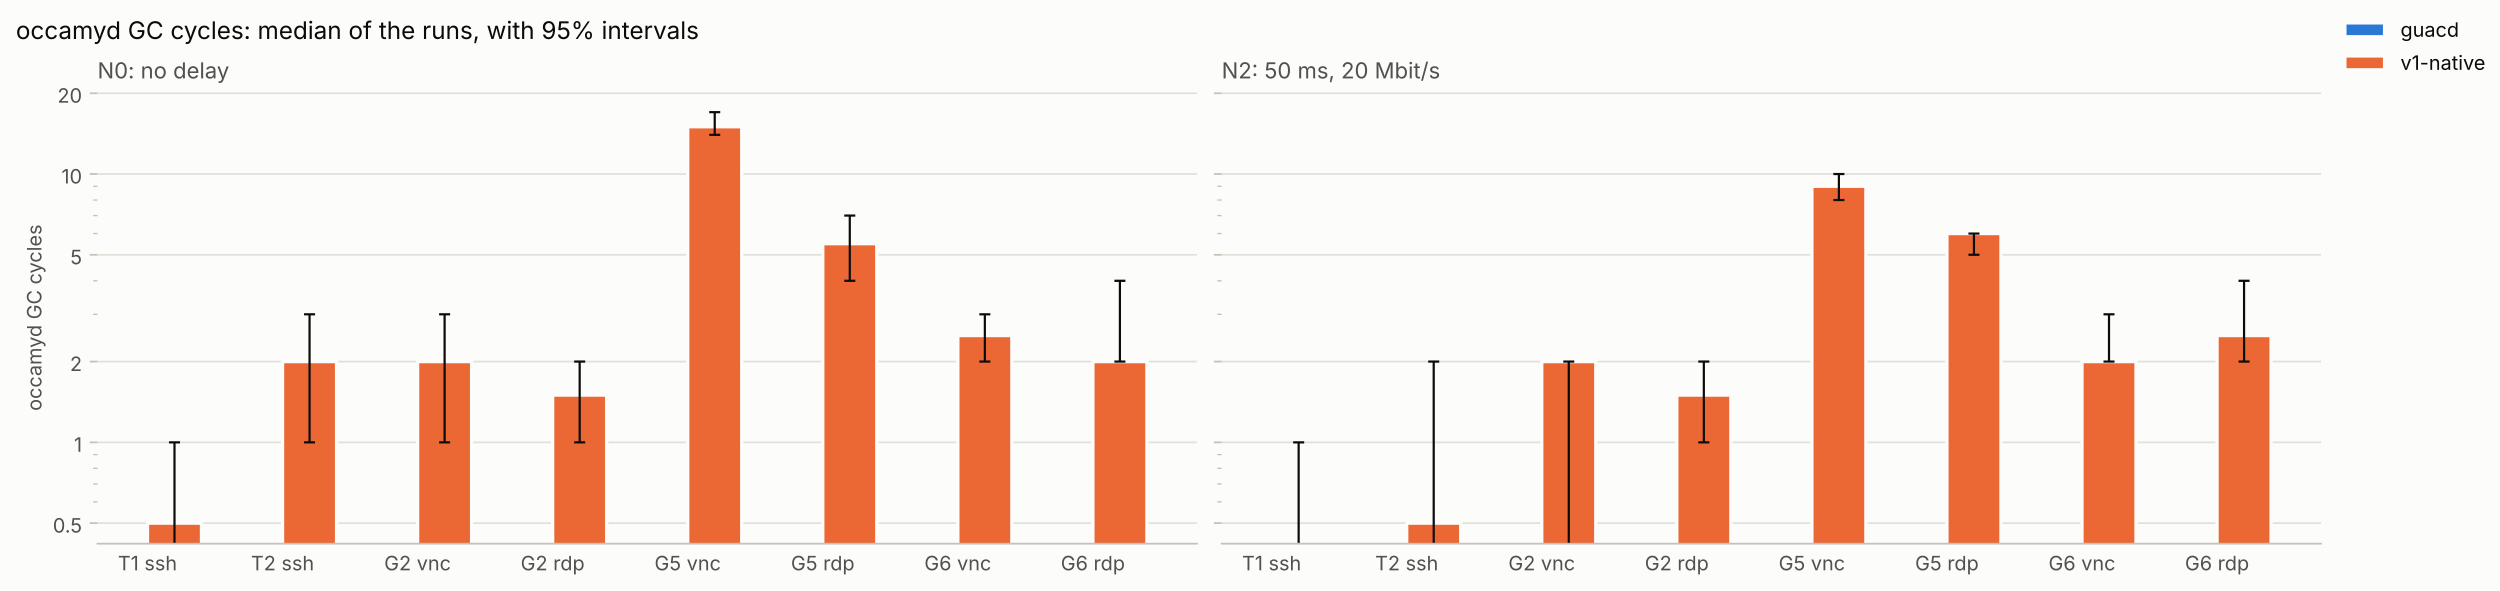
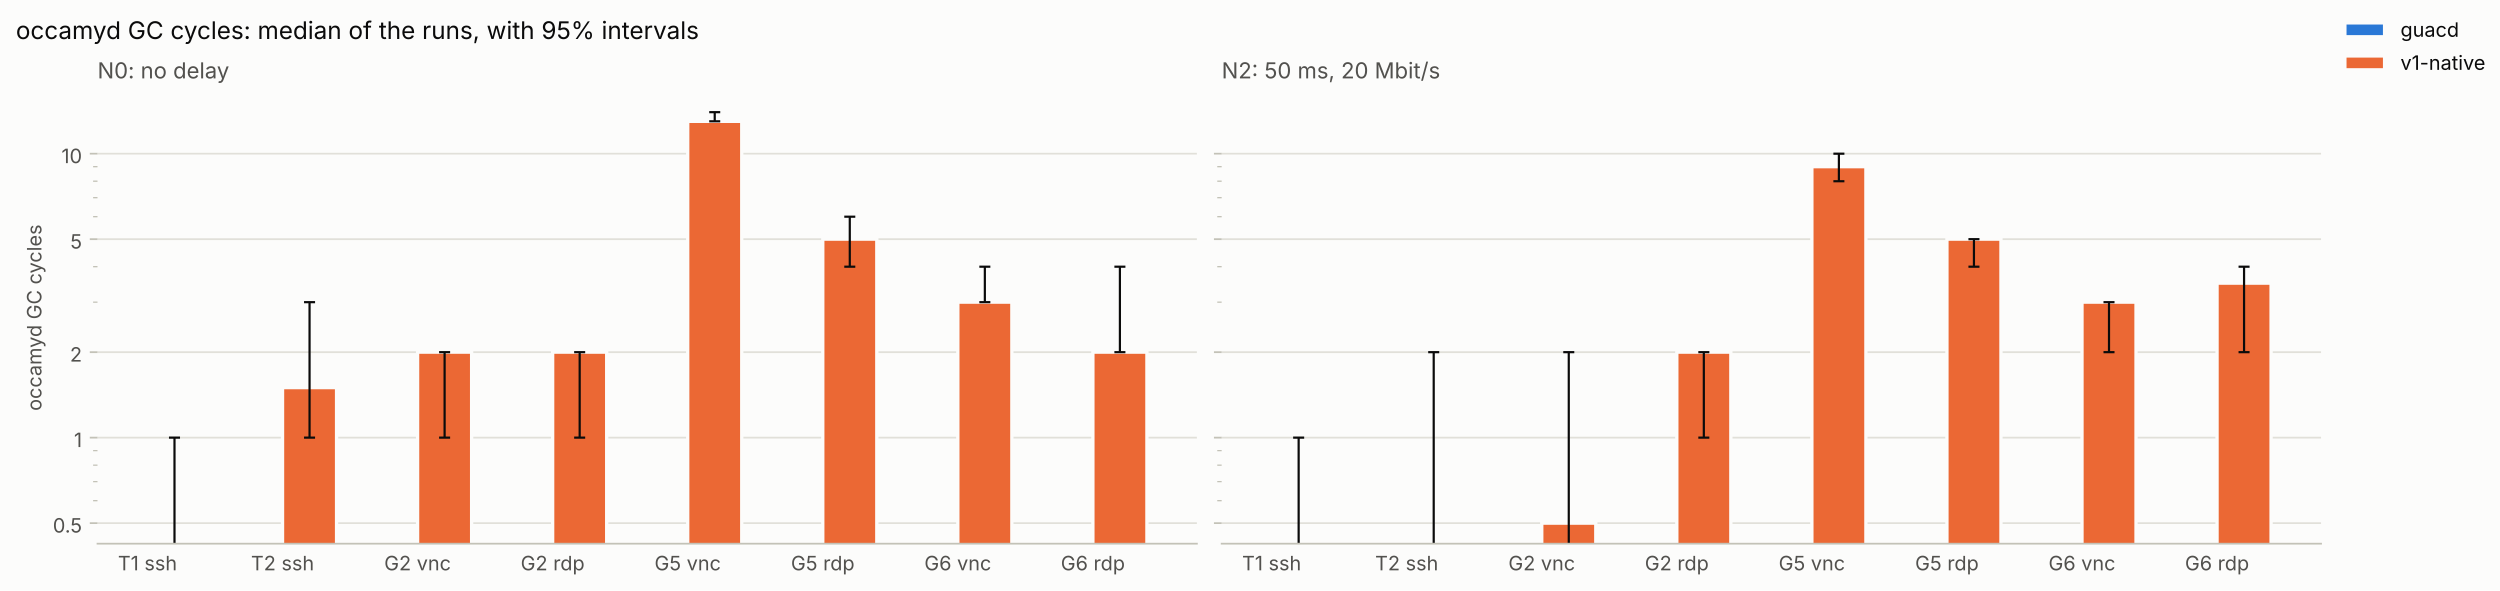
<svg xmlns="http://www.w3.org/2000/svg" xmlns:xlink="http://www.w3.org/1999/xlink" width="1133.1pt" height="267.6pt" viewBox="0 0 1133.1 267.6" version="1.1">
  <defs>
    <style type="text/css">*{stroke-linejoin: round; stroke-linecap: butt}</style>
  </defs>
  <g id="figure_1">
    <g id="patch_1">
      <path d="M 0 267.6  L 1133.1 267.6  L 1133.1 0  L 0 0  z " style="fill: #fcfcfb" />
    </g>
    <g id="axes_1">
      <g id="patch_2">
        <path d="M 44.194 246.415  L 542.476 246.415  L 542.476 41.535  L 44.194 41.535  z " style="fill: #fcfcfb" />
      </g>
      <g id="matplotlib.axis_1">
        <g id="xtick_1">
          <g id="line2d_1" />
          <g id="text_1">
            <text style="font-size: 9px; font-family: 'Inter', 'Helvetica Neue', 'Arial', 'DejaVu Sans', sans-serif; text-anchor: middle; fill: #52514e" x="66.843" y="258.483" transform="rotate(-0 66.84304 258.4825)">T1 ssh</text>
          </g>
        </g>
        <g id="xtick_2">
          <g id="line2d_2" />
          <g id="text_2">
            <text style="font-size: 9px; font-family: 'Inter', 'Helvetica Neue', 'Arial', 'DejaVu Sans', sans-serif; text-anchor: middle; fill: #52514e" x="128.057" y="258.483" transform="rotate(-0 128.0571 258.4825)">T2 ssh</text>
          </g>
        </g>
        <g id="xtick_3">
          <g id="line2d_3" />
          <g id="text_3">
            <text style="font-size: 9px; font-family: 'Inter', 'Helvetica Neue', 'Arial', 'DejaVu Sans', sans-serif; text-anchor: middle; fill: #52514e" x="189.271" y="258.483" transform="rotate(-0 189.2712 258.4825)">G2 vnc</text>
          </g>
        </g>
        <g id="xtick_4">
          <g id="line2d_4" />
          <g id="text_4">
            <text style="font-size: 9px; font-family: 'Inter', 'Helvetica Neue', 'Arial', 'DejaVu Sans', sans-serif; text-anchor: middle; fill: #52514e" x="250.485" y="258.483" transform="rotate(-0 250.4853 258.4825)">G2 rdp</text>
          </g>
        </g>
        <g id="xtick_5">
          <g id="line2d_5" />
          <g id="text_5">
            <text style="font-size: 9px; font-family: 'Inter', 'Helvetica Neue', 'Arial', 'DejaVu Sans', sans-serif; text-anchor: middle; fill: #52514e" x="311.699" y="258.483" transform="rotate(-0 311.6993 258.4825)">G5 vnc</text>
          </g>
        </g>
        <g id="xtick_6">
          <g id="line2d_6" />
          <g id="text_6">
            <text style="font-size: 9px; font-family: 'Inter', 'Helvetica Neue', 'Arial', 'DejaVu Sans', sans-serif; text-anchor: middle; fill: #52514e" x="372.913" y="258.483" transform="rotate(-0 372.9134 258.4825)">G5 rdp</text>
          </g>
        </g>
        <g id="xtick_7">
          <g id="line2d_7" />
          <g id="text_7">
            <text style="font-size: 9px; font-family: 'Inter', 'Helvetica Neue', 'Arial', 'DejaVu Sans', sans-serif; text-anchor: middle; fill: #52514e" x="434.128" y="258.483" transform="rotate(-0 434.1275 258.4825)">G6 vnc</text>
          </g>
        </g>
        <g id="xtick_8">
          <g id="line2d_8" />
          <g id="text_8">
            <text style="font-size: 9px; font-family: 'Inter', 'Helvetica Neue', 'Arial', 'DejaVu Sans', sans-serif; text-anchor: middle; fill: #52514e" x="495.342" y="258.483" transform="rotate(-0 495.3416 258.4825)">G6 rdp</text>
          </g>
        </g>
      </g>
      <g id="matplotlib.axis_2">
        <g id="ytick_1">
          <g id="line2d_9">
            <path d="M 44.194 237.102  L 542.476 237.102  " clip-path="url(#pd9a6758731)" style="fill: none; stroke: #e1e0d9; stroke-width: 0.8; stroke-linecap: square" />
          </g>
          <g id="line2d_10">
            <defs>
              <path id="m2011673c38" d="M 0 0  L -3.5 0  " style="stroke: #c3c2b7; stroke-width: 0.8" />
            </defs>
            <g>
              <use xlink:href="#m2011673c38" x="44.194" y="237.102" style="fill: #c3c2b7; stroke: #c3c2b7; stroke-width: 0.8" />
            </g>
          </g>
          <g id="text_9">
            <text style="font-size: 9px; font-family: 'Inter', 'Helvetica Neue', 'Arial', 'DejaVu Sans', sans-serif; text-anchor: end; fill: #52514e" x="37.194" y="241.386" transform="rotate(-0 37.19383 241.3858)">0.5</text>
          </g>
        </g>
        <g id="ytick_2">
          <g id="line2d_11">
-             <path d="M 44.194 200.492  L 542.476 200.492  " clip-path="url(#pd9a6758731)" style="fill: none; stroke: #e1e0d9; stroke-width: 0.8; stroke-linecap: square" />
+             <path d="M 44.194 198.358  L 542.476 198.358  " clip-path="url(#pd9a6758731)" style="fill: none; stroke: #e1e0d9; stroke-width: 0.8; stroke-linecap: square" />
          </g>
          <g id="line2d_12">
            <g>
-               <use xlink:href="#m2011673c38" x="44.194" y="200.492" style="fill: #c3c2b7; stroke: #c3c2b7; stroke-width: 0.8" />
+               <use xlink:href="#m2011673c38" x="44.194" y="198.358" style="fill: #c3c2b7; stroke: #c3c2b7; stroke-width: 0.8" />
            </g>
          </g>
          <g id="text_10">
-             <text style="font-size: 9px; font-family: 'Inter', 'Helvetica Neue', 'Arial', 'DejaVu Sans', sans-serif; text-anchor: end; fill: #52514e" x="37.194" y="204.776" transform="rotate(-0 37.19383 204.7755)">1</text>
+             <text style="font-size: 9px; font-family: 'Inter', 'Helvetica Neue', 'Arial', 'DejaVu Sans', sans-serif; text-anchor: end; fill: #52514e" x="37.194" y="202.642" transform="rotate(-0 37.19383 202.6424)">1</text>
          </g>
        </g>
        <g id="ytick_3">
          <g id="line2d_13">
-             <path d="M 44.194 163.881  L 542.476 163.881  " clip-path="url(#pd9a6758731)" style="fill: none; stroke: #e1e0d9; stroke-width: 0.8; stroke-linecap: square" />
+             <path d="M 44.194 159.615  L 542.476 159.615  " clip-path="url(#pd9a6758731)" style="fill: none; stroke: #e1e0d9; stroke-width: 0.8; stroke-linecap: square" />
          </g>
          <g id="line2d_14">
            <g>
-               <use xlink:href="#m2011673c38" x="44.194" y="163.881" style="fill: #c3c2b7; stroke: #c3c2b7; stroke-width: 0.8" />
+               <use xlink:href="#m2011673c38" x="44.194" y="159.615" style="fill: #c3c2b7; stroke: #c3c2b7; stroke-width: 0.8" />
            </g>
          </g>
          <g id="text_11">
-             <text style="font-size: 9px; font-family: 'Inter', 'Helvetica Neue', 'Arial', 'DejaVu Sans', sans-serif; text-anchor: end; fill: #52514e" x="37.194" y="168.165" transform="rotate(-0 37.19383 168.1652)">2</text>
+             <text style="font-size: 9px; font-family: 'Inter', 'Helvetica Neue', 'Arial', 'DejaVu Sans', sans-serif; text-anchor: end; fill: #52514e" x="37.194" y="163.899" transform="rotate(-0 37.19383 163.8989)">2</text>
          </g>
        </g>
        <g id="ytick_4">
          <g id="line2d_15">
-             <path d="M 44.194 115.485  L 542.476 115.485  " clip-path="url(#pd9a6758731)" style="fill: none; stroke: #e1e0d9; stroke-width: 0.8; stroke-linecap: square" />
+             <path d="M 44.194 108.399  L 542.476 108.399  " clip-path="url(#pd9a6758731)" style="fill: none; stroke: #e1e0d9; stroke-width: 0.8; stroke-linecap: square" />
          </g>
          <g id="line2d_16">
            <g>
-               <use xlink:href="#m2011673c38" x="44.194" y="115.485" style="fill: #c3c2b7; stroke: #c3c2b7; stroke-width: 0.8" />
+               <use xlink:href="#m2011673c38" x="44.194" y="108.399" style="fill: #c3c2b7; stroke: #c3c2b7; stroke-width: 0.8" />
            </g>
          </g>
          <g id="text_12">
-             <text style="font-size: 9px; font-family: 'Inter', 'Helvetica Neue', 'Arial', 'DejaVu Sans', sans-serif; text-anchor: end; fill: #52514e" x="37.194" y="119.769" transform="rotate(-0 37.19383 119.769)">5</text>
+             <text style="font-size: 9px; font-family: 'Inter', 'Helvetica Neue', 'Arial', 'DejaVu Sans', sans-serif; text-anchor: end; fill: #52514e" x="37.194" y="112.683" transform="rotate(-0 37.19383 112.6828)">5</text>
          </g>
        </g>
        <g id="ytick_5">
          <g id="line2d_17">
-             <path d="M 44.194 78.875  L 542.476 78.875  " clip-path="url(#pd9a6758731)" style="fill: none; stroke: #e1e0d9; stroke-width: 0.8; stroke-linecap: square" />
+             <path d="M 44.194 69.655  L 542.476 69.655  " clip-path="url(#pd9a6758731)" style="fill: none; stroke: #e1e0d9; stroke-width: 0.8; stroke-linecap: square" />
          </g>
          <g id="line2d_18">
            <g>
-               <use xlink:href="#m2011673c38" x="44.194" y="78.875" style="fill: #c3c2b7; stroke: #c3c2b7; stroke-width: 0.8" />
+               <use xlink:href="#m2011673c38" x="44.194" y="69.655" style="fill: #c3c2b7; stroke: #c3c2b7; stroke-width: 0.8" />
            </g>
          </g>
          <g id="text_13">
-             <text style="font-size: 9px; font-family: 'Inter', 'Helvetica Neue', 'Arial', 'DejaVu Sans', sans-serif; text-anchor: end; fill: #52514e" x="37.194" y="83.159" transform="rotate(-0 37.19383 83.15864)">10</text>
+             <text style="font-size: 9px; font-family: 'Inter', 'Helvetica Neue', 'Arial', 'DejaVu Sans', sans-serif; text-anchor: end; fill: #52514e" x="37.194" y="73.939" transform="rotate(-0 37.19383 73.93929)">10</text>
          </g>
        </g>
        <g id="ytick_6">
          <g id="line2d_19">
-             <path d="M 44.194 42.264  L 542.476 42.264  " clip-path="url(#pd9a6758731)" style="fill: none; stroke: #e1e0d9; stroke-width: 0.8; stroke-linecap: square" />
-           </g>
-           <g id="line2d_20">
-             <g>
-               <use xlink:href="#m2011673c38" x="44.194" y="42.264" style="fill: #c3c2b7; stroke: #c3c2b7; stroke-width: 0.8" />
-             </g>
-           </g>
-           <g id="text_14">
-             <text style="font-size: 9px; font-family: 'Inter', 'Helvetica Neue', 'Arial', 'DejaVu Sans', sans-serif; text-anchor: end; fill: #52514e" x="37.194" y="46.548" transform="rotate(-0 37.19383 46.54831)">20</text>
-           </g>
-         </g>
-         <g id="ytick_7">
-           <g id="line2d_21">
            <defs>
              <path id="m60758c2156" d="M 0 0  L -2 0  " style="stroke: #c3c2b7; stroke-width: 0.6" />
            </defs>
            <g>
-               <use xlink:href="#m60758c2156" x="44.194" y="227.472" style="fill: #c3c2b7; stroke: #c3c2b7; stroke-width: 0.6" />
+               <use xlink:href="#m60758c2156" x="44.194" y="226.911" style="fill: #c3c2b7; stroke: #c3c2b7; stroke-width: 0.6" />
+             </g>
+           </g>
+         </g>
+         <g id="ytick_7">
+           <g id="line2d_20">
+             <g>
+               <use xlink:href="#m60758c2156" x="44.194" y="218.295" style="fill: #c3c2b7; stroke: #c3c2b7; stroke-width: 0.6" />
            </g>
          </g>
        </g>
        <g id="ytick_8">
+           <g id="line2d_21">
+             <g>
+               <use xlink:href="#m60758c2156" x="44.194" y="210.831" style="fill: #c3c2b7; stroke: #c3c2b7; stroke-width: 0.6" />
+             </g>
+           </g>
+         </g>
+         <g id="ytick_9">
          <g id="line2d_22">
            <g>
-               <use xlink:href="#m60758c2156" x="44.194" y="219.33" style="fill: #c3c2b7; stroke: #c3c2b7; stroke-width: 0.6" />
-             </g>
-           </g>
-         </g>
-         <g id="ytick_9">
+               <use xlink:href="#m60758c2156" x="44.194" y="204.247" style="fill: #c3c2b7; stroke: #c3c2b7; stroke-width: 0.6" />
+             </g>
+           </g>
+         </g>
+         <g id="ytick_10">
          <g id="line2d_23">
            <g>
-               <use xlink:href="#m60758c2156" x="44.194" y="212.277" style="fill: #c3c2b7; stroke: #c3c2b7; stroke-width: 0.6" />
-             </g>
-           </g>
-         </g>
-         <g id="ytick_10">
+               <use xlink:href="#m60758c2156" x="44.194" y="136.951" style="fill: #c3c2b7; stroke: #c3c2b7; stroke-width: 0.6" />
+             </g>
+           </g>
+         </g>
+         <g id="ytick_11">
          <g id="line2d_24">
            <g>
-               <use xlink:href="#m60758c2156" x="44.194" y="206.056" style="fill: #c3c2b7; stroke: #c3c2b7; stroke-width: 0.6" />
-             </g>
-           </g>
-         </g>
-         <g id="ytick_11">
+               <use xlink:href="#m60758c2156" x="44.194" y="120.871" style="fill: #c3c2b7; stroke: #c3c2b7; stroke-width: 0.6" />
+             </g>
+           </g>
+         </g>
+         <g id="ytick_12">
          <g id="line2d_25">
            <g>
-               <use xlink:href="#m60758c2156" x="44.194" y="142.466" style="fill: #c3c2b7; stroke: #c3c2b7; stroke-width: 0.6" />
-             </g>
-           </g>
-         </g>
-         <g id="ytick_12">
+               <use xlink:href="#m60758c2156" x="44.194" y="98.208" style="fill: #c3c2b7; stroke: #c3c2b7; stroke-width: 0.6" />
+             </g>
+           </g>
+         </g>
+         <g id="ytick_13">
          <g id="line2d_26">
            <g>
-               <use xlink:href="#m60758c2156" x="44.194" y="127.271" style="fill: #c3c2b7; stroke: #c3c2b7; stroke-width: 0.6" />
-             </g>
-           </g>
-         </g>
-         <g id="ytick_13">
+               <use xlink:href="#m60758c2156" x="44.194" y="89.592" style="fill: #c3c2b7; stroke: #c3c2b7; stroke-width: 0.6" />
+             </g>
+           </g>
+         </g>
+         <g id="ytick_14">
          <g id="line2d_27">
            <g>
-               <use xlink:href="#m60758c2156" x="44.194" y="105.855" style="fill: #c3c2b7; stroke: #c3c2b7; stroke-width: 0.6" />
-             </g>
-           </g>
-         </g>
-         <g id="ytick_14">
+               <use xlink:href="#m60758c2156" x="44.194" y="82.128" style="fill: #c3c2b7; stroke: #c3c2b7; stroke-width: 0.6" />
+             </g>
+           </g>
+         </g>
+         <g id="ytick_15">
          <g id="line2d_28">
            <g>
-               <use xlink:href="#m60758c2156" x="44.194" y="97.713" style="fill: #c3c2b7; stroke: #c3c2b7; stroke-width: 0.6" />
-             </g>
-           </g>
-         </g>
-         <g id="ytick_15">
-           <g id="line2d_29">
-             <g>
-               <use xlink:href="#m60758c2156" x="44.194" y="90.661" style="fill: #c3c2b7; stroke: #c3c2b7; stroke-width: 0.6" />
-             </g>
-           </g>
-         </g>
-         <g id="ytick_16">
-           <g id="line2d_30">
-             <g>
-               <use xlink:href="#m60758c2156" x="44.194" y="84.44" style="fill: #c3c2b7; stroke: #c3c2b7; stroke-width: 0.6" />
-             </g>
-           </g>
-         </g>
-         <g id="text_15">
+               <use xlink:href="#m60758c2156" x="44.194" y="75.544" style="fill: #c3c2b7; stroke: #c3c2b7; stroke-width: 0.6" />
+             </g>
+           </g>
+         </g>
+         <g id="text_14">
          <text style="font-size: 9px; font-family: 'Inter', 'Helvetica Neue', 'Arial', 'DejaVu Sans', sans-serif; text-anchor: middle; fill: #52514e" x="18.768" y="143.975" transform="rotate(-90 18.76824 143.975)">occamyd GC cycles</text>
        </g>
      </g>
      <g id="patch_3">
        <path clip-path="url(#pd9a6758731)" style="fill: #2a78d6; stroke: #fcfcfb; stroke-width: 1.5; stroke-linejoin: miter" />
      </g>
      <g id="patch_4">
        <path clip-path="url(#pd9a6758731)" style="fill: #2a78d6; stroke: #fcfcfb; stroke-width: 1.5; stroke-linejoin: miter" />
      </g>
      <g id="patch_5">
        <path clip-path="url(#pd9a6758731)" style="fill: #2a78d6; stroke: #fcfcfb; stroke-width: 1.5; stroke-linejoin: miter" />
      </g>
      <g id="patch_6">
        <path clip-path="url(#pd9a6758731)" style="fill: #2a78d6; stroke: #fcfcfb; stroke-width: 1.5; stroke-linejoin: miter" />
      </g>
      <g id="patch_7">
        <path clip-path="url(#pd9a6758731)" style="fill: #2a78d6; stroke: #fcfcfb; stroke-width: 1.5; stroke-linejoin: miter" />
      </g>
      <g id="patch_8">
        <path clip-path="url(#pd9a6758731)" style="fill: #2a78d6; stroke: #fcfcfb; stroke-width: 1.5; stroke-linejoin: miter" />
      </g>
      <g id="patch_9">
        <path clip-path="url(#pd9a6758731)" style="fill: #2a78d6; stroke: #fcfcfb; stroke-width: 1.5; stroke-linejoin: miter" />
      </g>
      <g id="patch_10">
        <path clip-path="url(#pd9a6758731)" style="fill: #2a78d6; stroke: #fcfcfb; stroke-width: 1.5; stroke-linejoin: miter" />
      </g>
      <g id="patch_11">
-         <path d="M 66.843 121817.362  L 91.329 121817.362  L 91.329 237.102  L 66.843 237.102  z " clip-path="url(#pd9a6758731)" style="fill: #eb6834; stroke: #fcfcfb; stroke-width: 1.5; stroke-linejoin: miter" />
+         <path d="M 66.843 128901.422  L 91.329 128901.422  L 91.329 128901.422  L 66.843 128901.422  z " clip-path="url(#pd9a6758731)" style="fill: #eb6834; stroke: #fcfcfb; stroke-width: 1.5; stroke-linejoin: miter" />
      </g>
      <g id="patch_12">
-         <path d="M 128.057 121817.362  L 152.543 121817.362  L 152.543 163.881  L 128.057 163.881  z " clip-path="url(#pd9a6758731)" style="fill: #eb6834; stroke: #fcfcfb; stroke-width: 1.5; stroke-linejoin: miter" />
+         <path d="M 128.057 128901.422  L 152.543 128901.422  L 152.543 175.695  L 128.057 175.695  z " clip-path="url(#pd9a6758731)" style="fill: #eb6834; stroke: #fcfcfb; stroke-width: 1.5; stroke-linejoin: miter" />
      </g>
      <g id="patch_13">
-         <path d="M 189.271 121817.362  L 213.757 121817.362  L 213.757 163.881  L 189.271 163.881  z " clip-path="url(#pd9a6758731)" style="fill: #eb6834; stroke: #fcfcfb; stroke-width: 1.5; stroke-linejoin: miter" />
+         <path d="M 189.271 128901.422  L 213.757 128901.422  L 213.757 159.615  L 189.271 159.615  z " clip-path="url(#pd9a6758731)" style="fill: #eb6834; stroke: #fcfcfb; stroke-width: 1.5; stroke-linejoin: miter" />
      </g>
      <g id="patch_14">
-         <path d="M 250.485 121817.362  L 274.971 121817.362  L 274.971 179.076  L 250.485 179.076  z " clip-path="url(#pd9a6758731)" style="fill: #eb6834; stroke: #fcfcfb; stroke-width: 1.5; stroke-linejoin: miter" />
+         <path d="M 250.485 128901.422  L 274.971 128901.422  L 274.971 159.615  L 250.485 159.615  z " clip-path="url(#pd9a6758731)" style="fill: #eb6834; stroke: #fcfcfb; stroke-width: 1.5; stroke-linejoin: miter" />
      </g>
      <g id="patch_15">
-         <path d="M 311.699 121817.362  L 336.185 121817.362  L 336.185 57.459  L 311.699 57.459  z " clip-path="url(#pd9a6758731)" style="fill: #eb6834; stroke: #fcfcfb; stroke-width: 1.5; stroke-linejoin: miter" />
+         <path d="M 311.699 128901.422  L 336.185 128901.422  L 336.185 54.99  L 311.699 54.99  z " clip-path="url(#pd9a6758731)" style="fill: #eb6834; stroke: #fcfcfb; stroke-width: 1.5; stroke-linejoin: miter" />
      </g>
      <g id="patch_16">
-         <path d="M 372.913 121817.362  L 397.399 121817.362  L 397.399 110.451  L 372.913 110.451  z " clip-path="url(#pd9a6758731)" style="fill: #eb6834; stroke: #fcfcfb; stroke-width: 1.5; stroke-linejoin: miter" />
+         <path d="M 372.913 128901.422  L 397.399 128901.422  L 397.399 108.399  L 372.913 108.399  z " clip-path="url(#pd9a6758731)" style="fill: #eb6834; stroke: #fcfcfb; stroke-width: 1.5; stroke-linejoin: miter" />
      </g>
      <g id="patch_17">
-         <path d="M 434.128 121817.362  L 458.613 121817.362  L 458.613 152.095  L 434.128 152.095  z " clip-path="url(#pd9a6758731)" style="fill: #eb6834; stroke: #fcfcfb; stroke-width: 1.5; stroke-linejoin: miter" />
+         <path d="M 434.128 128901.422  L 458.613 128901.422  L 458.613 136.951  L 434.128 136.951  z " clip-path="url(#pd9a6758731)" style="fill: #eb6834; stroke: #fcfcfb; stroke-width: 1.5; stroke-linejoin: miter" />
      </g>
      <g id="patch_18">
-         <path d="M 495.342 121817.362  L 519.827 121817.362  L 519.827 163.881  L 495.342 163.881  z " clip-path="url(#pd9a6758731)" style="fill: #eb6834; stroke: #fcfcfb; stroke-width: 1.5; stroke-linejoin: miter" />
+         <path d="M 495.342 128901.422  L 519.827 128901.422  L 519.827 159.615  L 495.342 159.615  z " clip-path="url(#pd9a6758731)" style="fill: #eb6834; stroke: #fcfcfb; stroke-width: 1.5; stroke-linejoin: miter" />
      </g>
      <g id="LineCollection_1" />
      <g id="LineCollection_2">
-         <path d="M 79.086 268.6  L 79.086 200.492  " clip-path="url(#pd9a6758731)" style="fill: none; stroke: #0b0b0b" />
-         <path d="M 140.3 200.492  L 140.3 142.466  " clip-path="url(#pd9a6758731)" style="fill: none; stroke: #0b0b0b" />
-         <path d="M 201.514 200.492  L 201.514 142.466  " clip-path="url(#pd9a6758731)" style="fill: none; stroke: #0b0b0b" />
-         <path d="M 262.728 200.492  L 262.728 163.881  " clip-path="url(#pd9a6758731)" style="fill: none; stroke: #0b0b0b" />
-         <path d="M 323.942 61.103  L 323.942 50.848  " clip-path="url(#pd9a6758731)" style="fill: none; stroke: #0b0b0b" />
-         <path d="M 385.156 127.271  L 385.156 97.713  " clip-path="url(#pd9a6758731)" style="fill: none; stroke: #0b0b0b" />
-         <path d="M 446.37 163.881  L 446.37 142.466  " clip-path="url(#pd9a6758731)" style="fill: none; stroke: #0b0b0b" />
-         <path d="M 507.584 163.881  L 507.584 127.271  " clip-path="url(#pd9a6758731)" style="fill: none; stroke: #0b0b0b" />
-       </g>
-       <g id="line2d_31">
+         <path d="M 79.086 268.6  L 79.086 198.358  " clip-path="url(#pd9a6758731)" style="fill: none; stroke: #0b0b0b" />
+         <path d="M 140.3 198.358  L 140.3 136.951  " clip-path="url(#pd9a6758731)" style="fill: none; stroke: #0b0b0b" />
+         <path d="M 201.514 198.358  L 201.514 159.615  " clip-path="url(#pd9a6758731)" style="fill: none; stroke: #0b0b0b" />
+         <path d="M 262.728 198.358  L 262.728 159.615  " clip-path="url(#pd9a6758731)" style="fill: none; stroke: #0b0b0b" />
+         <path d="M 323.942 54.99  L 323.942 50.848  " clip-path="url(#pd9a6758731)" style="fill: none; stroke: #0b0b0b" />
+         <path d="M 385.156 120.871  L 385.156 98.208  " clip-path="url(#pd9a6758731)" style="fill: none; stroke: #0b0b0b" />
+         <path d="M 446.37 136.951  L 446.37 120.871  " clip-path="url(#pd9a6758731)" style="fill: none; stroke: #0b0b0b" />
+         <path d="M 507.584 159.615  L 507.584 120.871  " clip-path="url(#pd9a6758731)" style="fill: none; stroke: #0b0b0b" />
+       </g>
+       <g id="line2d_29">
        <defs>
          <path id="m26b98d7af4" d="M 2.5 0  L -2.5 -0  " style="stroke: #0b0b0b" />
        </defs>
        <g clip-path="url(#pd9a6758731)">
-           <use xlink:href="#m26b98d7af4" x="130.702" y="19268.165" style="fill: #1f77b4; stroke: #0b0b0b" />
-           <use xlink:href="#m26b98d7af4" x="140.3" y="200.492" style="fill: #1f77b4; stroke: #0b0b0b" />
-           <use xlink:href="#m26b98d7af4" x="201.514" y="200.492" style="fill: #1f77b4; stroke: #0b0b0b" />
-           <use xlink:href="#m26b98d7af4" x="262.728" y="200.492" style="fill: #1f77b4; stroke: #0b0b0b" />
-           <use xlink:href="#m26b98d7af4" x="323.942" y="61.103" style="fill: #1f77b4; stroke: #0b0b0b" />
-           <use xlink:href="#m26b98d7af4" x="385.156" y="127.271" style="fill: #1f77b4; stroke: #0b0b0b" />
-           <use xlink:href="#m26b98d7af4" x="446.37" y="163.881" style="fill: #1f77b4; stroke: #0b0b0b" />
-           <use xlink:href="#m26b98d7af4" x="507.584" y="163.881" style="fill: #1f77b4; stroke: #0b0b0b" />
-         </g>
-       </g>
-       <g id="line2d_32">
+           <use xlink:href="#m26b98d7af4" x="131.23" y="19268.165" style="fill: #1f77b4; stroke: #0b0b0b" />
+           <use xlink:href="#m26b98d7af4" x="140.3" y="198.358" style="fill: #1f77b4; stroke: #0b0b0b" />
+           <use xlink:href="#m26b98d7af4" x="201.514" y="198.358" style="fill: #1f77b4; stroke: #0b0b0b" />
+           <use xlink:href="#m26b98d7af4" x="262.728" y="198.358" style="fill: #1f77b4; stroke: #0b0b0b" />
+           <use xlink:href="#m26b98d7af4" x="323.942" y="54.99" style="fill: #1f77b4; stroke: #0b0b0b" />
+           <use xlink:href="#m26b98d7af4" x="385.156" y="120.871" style="fill: #1f77b4; stroke: #0b0b0b" />
+           <use xlink:href="#m26b98d7af4" x="446.37" y="136.951" style="fill: #1f77b4; stroke: #0b0b0b" />
+           <use xlink:href="#m26b98d7af4" x="507.584" y="159.615" style="fill: #1f77b4; stroke: #0b0b0b" />
+         </g>
+       </g>
+       <g id="line2d_30">
        <g clip-path="url(#pd9a6758731)">
-           <use xlink:href="#m26b98d7af4" x="79.086" y="200.492" style="fill: #1f77b4; stroke: #0b0b0b" />
-           <use xlink:href="#m26b98d7af4" x="140.3" y="142.466" style="fill: #1f77b4; stroke: #0b0b0b" />
-           <use xlink:href="#m26b98d7af4" x="201.514" y="142.466" style="fill: #1f77b4; stroke: #0b0b0b" />
-           <use xlink:href="#m26b98d7af4" x="262.728" y="163.881" style="fill: #1f77b4; stroke: #0b0b0b" />
+           <use xlink:href="#m26b98d7af4" x="79.086" y="198.358" style="fill: #1f77b4; stroke: #0b0b0b" />
+           <use xlink:href="#m26b98d7af4" x="140.3" y="136.951" style="fill: #1f77b4; stroke: #0b0b0b" />
+           <use xlink:href="#m26b98d7af4" x="201.514" y="159.615" style="fill: #1f77b4; stroke: #0b0b0b" />
+           <use xlink:href="#m26b98d7af4" x="262.728" y="159.615" style="fill: #1f77b4; stroke: #0b0b0b" />
          <use xlink:href="#m26b98d7af4" x="323.942" y="50.848" style="fill: #1f77b4; stroke: #0b0b0b" />
-           <use xlink:href="#m26b98d7af4" x="385.156" y="97.713" style="fill: #1f77b4; stroke: #0b0b0b" />
-           <use xlink:href="#m26b98d7af4" x="446.37" y="142.466" style="fill: #1f77b4; stroke: #0b0b0b" />
-           <use xlink:href="#m26b98d7af4" x="507.584" y="127.271" style="fill: #1f77b4; stroke: #0b0b0b" />
+           <use xlink:href="#m26b98d7af4" x="385.156" y="98.208" style="fill: #1f77b4; stroke: #0b0b0b" />
+           <use xlink:href="#m26b98d7af4" x="446.37" y="120.871" style="fill: #1f77b4; stroke: #0b0b0b" />
+           <use xlink:href="#m26b98d7af4" x="507.584" y="120.871" style="fill: #1f77b4; stroke: #0b0b0b" />
        </g>
      </g>
      <g id="patch_19">
        <path d="M 44.194 246.415  L 542.476 246.415  " style="fill: none; stroke: #c3c2b7; stroke-width: 0.8; stroke-linejoin: miter; stroke-linecap: square" />
      </g>
-       <g id="text_16">
+       <g id="text_15">
        <text style="font-size: 10px; font-family: 'Inter', 'Helvetica Neue', 'Arial', 'DejaVu Sans', sans-serif; text-anchor: start; fill: #52514e" x="44.194" y="35.535" transform="rotate(-0 44.19383 35.53548)">N0: no delay</text>
      </g>
    </g>
    <g id="axes_2">
      <g id="patch_20">
        <path d="M 553.708 246.415  L 1051.991 246.415  L 1051.991 41.535  L 553.708 41.535  z " style="fill: #fcfcfb" />
      </g>
      <g id="matplotlib.axis_3">
        <g id="xtick_9">
+           <g id="line2d_31" />
+           <g id="text_16">
+             <text style="font-size: 9px; font-family: 'Inter', 'Helvetica Neue', 'Arial', 'DejaVu Sans', sans-serif; text-anchor: middle; fill: #52514e" x="576.358" y="258.483" transform="rotate(-0 576.3576 258.4825)">T1 ssh</text>
+           </g>
+         </g>
+         <g id="xtick_10">
+           <g id="line2d_32" />
+           <g id="text_17">
+             <text style="font-size: 9px; font-family: 'Inter', 'Helvetica Neue', 'Arial', 'DejaVu Sans', sans-serif; text-anchor: middle; fill: #52514e" x="637.572" y="258.483" transform="rotate(-0 637.5717 258.4825)">T2 ssh</text>
+           </g>
+         </g>
+         <g id="xtick_11">
          <g id="line2d_33" />
-           <g id="text_17">
-             <text style="font-size: 9px; font-family: 'Inter', 'Helvetica Neue', 'Arial', 'DejaVu Sans', sans-serif; text-anchor: middle; fill: #52514e" x="576.358" y="258.483" transform="rotate(-0 576.3576 258.4825)">T1 ssh</text>
-           </g>
-         </g>
-         <g id="xtick_10">
+           <g id="text_18">
+             <text style="font-size: 9px; font-family: 'Inter', 'Helvetica Neue', 'Arial', 'DejaVu Sans', sans-serif; text-anchor: middle; fill: #52514e" x="698.786" y="258.483" transform="rotate(-0 698.7858 258.4825)">G2 vnc</text>
+           </g>
+         </g>
+         <g id="xtick_12">
          <g id="line2d_34" />
-           <g id="text_18">
-             <text style="font-size: 9px; font-family: 'Inter', 'Helvetica Neue', 'Arial', 'DejaVu Sans', sans-serif; text-anchor: middle; fill: #52514e" x="637.572" y="258.483" transform="rotate(-0 637.5717 258.4825)">T2 ssh</text>
-           </g>
-         </g>
-         <g id="xtick_11">
+           <g id="text_19">
+             <text style="font-size: 9px; font-family: 'Inter', 'Helvetica Neue', 'Arial', 'DejaVu Sans', sans-serif; text-anchor: middle; fill: #52514e" x="760" y="258.483" transform="rotate(-0 759.9999 258.4825)">G2 rdp</text>
+           </g>
+         </g>
+         <g id="xtick_13">
          <g id="line2d_35" />
-           <g id="text_19">
-             <text style="font-size: 9px; font-family: 'Inter', 'Helvetica Neue', 'Arial', 'DejaVu Sans', sans-serif; text-anchor: middle; fill: #52514e" x="698.786" y="258.483" transform="rotate(-0 698.7858 258.4825)">G2 vnc</text>
-           </g>
-         </g>
-         <g id="xtick_12">
+           <g id="text_20">
+             <text style="font-size: 9px; font-family: 'Inter', 'Helvetica Neue', 'Arial', 'DejaVu Sans', sans-serif; text-anchor: middle; fill: #52514e" x="821.214" y="258.483" transform="rotate(-0 821.2139 258.4825)">G5 vnc</text>
+           </g>
+         </g>
+         <g id="xtick_14">
          <g id="line2d_36" />
-           <g id="text_20">
-             <text style="font-size: 9px; font-family: 'Inter', 'Helvetica Neue', 'Arial', 'DejaVu Sans', sans-serif; text-anchor: middle; fill: #52514e" x="760" y="258.483" transform="rotate(-0 759.9999 258.4825)">G2 rdp</text>
-           </g>
-         </g>
-         <g id="xtick_13">
+           <g id="text_21">
+             <text style="font-size: 9px; font-family: 'Inter', 'Helvetica Neue', 'Arial', 'DejaVu Sans', sans-serif; text-anchor: middle; fill: #52514e" x="882.428" y="258.483" transform="rotate(-0 882.428 258.4825)">G5 rdp</text>
+           </g>
+         </g>
+         <g id="xtick_15">
          <g id="line2d_37" />
-           <g id="text_21">
-             <text style="font-size: 9px; font-family: 'Inter', 'Helvetica Neue', 'Arial', 'DejaVu Sans', sans-serif; text-anchor: middle; fill: #52514e" x="821.214" y="258.483" transform="rotate(-0 821.2139 258.4825)">G5 vnc</text>
-           </g>
-         </g>
-         <g id="xtick_14">
+           <g id="text_22">
+             <text style="font-size: 9px; font-family: 'Inter', 'Helvetica Neue', 'Arial', 'DejaVu Sans', sans-serif; text-anchor: middle; fill: #52514e" x="943.642" y="258.483" transform="rotate(-0 943.6421 258.4825)">G6 vnc</text>
+           </g>
+         </g>
+         <g id="xtick_16">
          <g id="line2d_38" />
-           <g id="text_22">
-             <text style="font-size: 9px; font-family: 'Inter', 'Helvetica Neue', 'Arial', 'DejaVu Sans', sans-serif; text-anchor: middle; fill: #52514e" x="882.428" y="258.483" transform="rotate(-0 882.428 258.4825)">G5 rdp</text>
-           </g>
-         </g>
-         <g id="xtick_15">
-           <g id="line2d_39" />
          <g id="text_23">
-             <text style="font-size: 9px; font-family: 'Inter', 'Helvetica Neue', 'Arial', 'DejaVu Sans', sans-serif; text-anchor: middle; fill: #52514e" x="943.642" y="258.483" transform="rotate(-0 943.6421 258.4825)">G6 vnc</text>
-           </g>
-         </g>
-         <g id="xtick_16">
-           <g id="line2d_40" />
-           <g id="text_24">
            <text style="font-size: 9px; font-family: 'Inter', 'Helvetica Neue', 'Arial', 'DejaVu Sans', sans-serif; text-anchor: middle; fill: #52514e" x="1004.856" y="258.483" transform="rotate(-0 1004.856 258.4825)">G6 rdp</text>
          </g>
        </g>
      </g>
      <g id="matplotlib.axis_4">
+         <g id="ytick_16">
+           <g id="line2d_39">
+             <path d="M 553.708 237.102  L 1051.991 237.102  " clip-path="url(#p64c3e2bbae)" style="fill: none; stroke: #e1e0d9; stroke-width: 0.8; stroke-linecap: square" />
+           </g>
+           <g id="line2d_40">
+             <g>
+               <use xlink:href="#m2011673c38" x="553.708" y="237.102" style="fill: #c3c2b7; stroke: #c3c2b7; stroke-width: 0.8" />
+             </g>
+           </g>
+         </g>
        <g id="ytick_17">
          <g id="line2d_41">
-             <path d="M 553.708 237.102  L 1051.991 237.102  " clip-path="url(#p64c3e2bbae)" style="fill: none; stroke: #e1e0d9; stroke-width: 0.8; stroke-linecap: square" />
+             <path d="M 553.708 198.358  L 1051.991 198.358  " clip-path="url(#p64c3e2bbae)" style="fill: none; stroke: #e1e0d9; stroke-width: 0.8; stroke-linecap: square" />
          </g>
          <g id="line2d_42">
            <g>
-               <use xlink:href="#m2011673c38" x="553.708" y="237.102" style="fill: #c3c2b7; stroke: #c3c2b7; stroke-width: 0.8" />
+               <use xlink:href="#m2011673c38" x="553.708" y="198.358" style="fill: #c3c2b7; stroke: #c3c2b7; stroke-width: 0.8" />
            </g>
          </g>
        </g>
        <g id="ytick_18">
          <g id="line2d_43">
-             <path d="M 553.708 200.492  L 1051.991 200.492  " clip-path="url(#p64c3e2bbae)" style="fill: none; stroke: #e1e0d9; stroke-width: 0.8; stroke-linecap: square" />
+             <path d="M 553.708 159.615  L 1051.991 159.615  " clip-path="url(#p64c3e2bbae)" style="fill: none; stroke: #e1e0d9; stroke-width: 0.8; stroke-linecap: square" />
          </g>
          <g id="line2d_44">
            <g>
-               <use xlink:href="#m2011673c38" x="553.708" y="200.492" style="fill: #c3c2b7; stroke: #c3c2b7; stroke-width: 0.8" />
+               <use xlink:href="#m2011673c38" x="553.708" y="159.615" style="fill: #c3c2b7; stroke: #c3c2b7; stroke-width: 0.8" />
            </g>
          </g>
        </g>
        <g id="ytick_19">
          <g id="line2d_45">
-             <path d="M 553.708 163.881  L 1051.991 163.881  " clip-path="url(#p64c3e2bbae)" style="fill: none; stroke: #e1e0d9; stroke-width: 0.8; stroke-linecap: square" />
+             <path d="M 553.708 108.399  L 1051.991 108.399  " clip-path="url(#p64c3e2bbae)" style="fill: none; stroke: #e1e0d9; stroke-width: 0.8; stroke-linecap: square" />
          </g>
          <g id="line2d_46">
            <g>
-               <use xlink:href="#m2011673c38" x="553.708" y="163.881" style="fill: #c3c2b7; stroke: #c3c2b7; stroke-width: 0.8" />
+               <use xlink:href="#m2011673c38" x="553.708" y="108.399" style="fill: #c3c2b7; stroke: #c3c2b7; stroke-width: 0.8" />
            </g>
          </g>
        </g>
        <g id="ytick_20">
          <g id="line2d_47">
-             <path d="M 553.708 115.485  L 1051.991 115.485  " clip-path="url(#p64c3e2bbae)" style="fill: none; stroke: #e1e0d9; stroke-width: 0.8; stroke-linecap: square" />
+             <path d="M 553.708 69.655  L 1051.991 69.655  " clip-path="url(#p64c3e2bbae)" style="fill: none; stroke: #e1e0d9; stroke-width: 0.8; stroke-linecap: square" />
          </g>
          <g id="line2d_48">
            <g>
-               <use xlink:href="#m2011673c38" x="553.708" y="115.485" style="fill: #c3c2b7; stroke: #c3c2b7; stroke-width: 0.8" />
+               <use xlink:href="#m2011673c38" x="553.708" y="69.655" style="fill: #c3c2b7; stroke: #c3c2b7; stroke-width: 0.8" />
            </g>
          </g>
        </g>
        <g id="ytick_21">
          <g id="line2d_49">
-             <path d="M 553.708 78.875  L 1051.991 78.875  " clip-path="url(#p64c3e2bbae)" style="fill: none; stroke: #e1e0d9; stroke-width: 0.8; stroke-linecap: square" />
-           </g>
+             <g>
+               <use xlink:href="#m60758c2156" x="553.708" y="226.911" style="fill: #c3c2b7; stroke: #c3c2b7; stroke-width: 0.6" />
+             </g>
+           </g>
+         </g>
+         <g id="ytick_22">
          <g id="line2d_50">
            <g>
-               <use xlink:href="#m2011673c38" x="553.708" y="78.875" style="fill: #c3c2b7; stroke: #c3c2b7; stroke-width: 0.8" />
-             </g>
-           </g>
-         </g>
-         <g id="ytick_22">
+               <use xlink:href="#m60758c2156" x="553.708" y="218.295" style="fill: #c3c2b7; stroke: #c3c2b7; stroke-width: 0.6" />
+             </g>
+           </g>
+         </g>
+         <g id="ytick_23">
          <g id="line2d_51">
-             <path d="M 553.708 42.264  L 1051.991 42.264  " clip-path="url(#p64c3e2bbae)" style="fill: none; stroke: #e1e0d9; stroke-width: 0.8; stroke-linecap: square" />
-           </g>
+             <g>
+               <use xlink:href="#m60758c2156" x="553.708" y="210.831" style="fill: #c3c2b7; stroke: #c3c2b7; stroke-width: 0.6" />
+             </g>
+           </g>
+         </g>
+         <g id="ytick_24">
          <g id="line2d_52">
            <g>
-               <use xlink:href="#m2011673c38" x="553.708" y="42.264" style="fill: #c3c2b7; stroke: #c3c2b7; stroke-width: 0.8" />
-             </g>
-           </g>
-         </g>
-         <g id="ytick_23">
+               <use xlink:href="#m60758c2156" x="553.708" y="204.247" style="fill: #c3c2b7; stroke: #c3c2b7; stroke-width: 0.6" />
+             </g>
+           </g>
+         </g>
+         <g id="ytick_25">
          <g id="line2d_53">
            <g>
-               <use xlink:href="#m60758c2156" x="553.708" y="227.472" style="fill: #c3c2b7; stroke: #c3c2b7; stroke-width: 0.6" />
-             </g>
-           </g>
-         </g>
-         <g id="ytick_24">
+               <use xlink:href="#m60758c2156" x="553.708" y="136.951" style="fill: #c3c2b7; stroke: #c3c2b7; stroke-width: 0.6" />
+             </g>
+           </g>
+         </g>
+         <g id="ytick_26">
          <g id="line2d_54">
            <g>
-               <use xlink:href="#m60758c2156" x="553.708" y="219.33" style="fill: #c3c2b7; stroke: #c3c2b7; stroke-width: 0.6" />
-             </g>
-           </g>
-         </g>
-         <g id="ytick_25">
+               <use xlink:href="#m60758c2156" x="553.708" y="120.871" style="fill: #c3c2b7; stroke: #c3c2b7; stroke-width: 0.6" />
+             </g>
+           </g>
+         </g>
+         <g id="ytick_27">
          <g id="line2d_55">
            <g>
-               <use xlink:href="#m60758c2156" x="553.708" y="212.277" style="fill: #c3c2b7; stroke: #c3c2b7; stroke-width: 0.6" />
-             </g>
-           </g>
-         </g>
-         <g id="ytick_26">
+               <use xlink:href="#m60758c2156" x="553.708" y="98.208" style="fill: #c3c2b7; stroke: #c3c2b7; stroke-width: 0.6" />
+             </g>
+           </g>
+         </g>
+         <g id="ytick_28">
          <g id="line2d_56">
            <g>
-               <use xlink:href="#m60758c2156" x="553.708" y="206.056" style="fill: #c3c2b7; stroke: #c3c2b7; stroke-width: 0.6" />
-             </g>
-           </g>
-         </g>
-         <g id="ytick_27">
+               <use xlink:href="#m60758c2156" x="553.708" y="89.592" style="fill: #c3c2b7; stroke: #c3c2b7; stroke-width: 0.6" />
+             </g>
+           </g>
+         </g>
+         <g id="ytick_29">
          <g id="line2d_57">
            <g>
-               <use xlink:href="#m60758c2156" x="553.708" y="142.466" style="fill: #c3c2b7; stroke: #c3c2b7; stroke-width: 0.6" />
-             </g>
-           </g>
-         </g>
-         <g id="ytick_28">
+               <use xlink:href="#m60758c2156" x="553.708" y="82.128" style="fill: #c3c2b7; stroke: #c3c2b7; stroke-width: 0.6" />
+             </g>
+           </g>
+         </g>
+         <g id="ytick_30">
          <g id="line2d_58">
            <g>
-               <use xlink:href="#m60758c2156" x="553.708" y="127.271" style="fill: #c3c2b7; stroke: #c3c2b7; stroke-width: 0.6" />
-             </g>
-           </g>
-         </g>
-         <g id="ytick_29">
-           <g id="line2d_59">
-             <g>
-               <use xlink:href="#m60758c2156" x="553.708" y="105.855" style="fill: #c3c2b7; stroke: #c3c2b7; stroke-width: 0.6" />
-             </g>
-           </g>
-         </g>
-         <g id="ytick_30">
-           <g id="line2d_60">
-             <g>
-               <use xlink:href="#m60758c2156" x="553.708" y="97.713" style="fill: #c3c2b7; stroke: #c3c2b7; stroke-width: 0.6" />
-             </g>
-           </g>
-         </g>
-         <g id="ytick_31">
-           <g id="line2d_61">
-             <g>
-               <use xlink:href="#m60758c2156" x="553.708" y="90.661" style="fill: #c3c2b7; stroke: #c3c2b7; stroke-width: 0.6" />
-             </g>
-           </g>
-         </g>
-         <g id="ytick_32">
-           <g id="line2d_62">
-             <g>
-               <use xlink:href="#m60758c2156" x="553.708" y="84.44" style="fill: #c3c2b7; stroke: #c3c2b7; stroke-width: 0.6" />
+               <use xlink:href="#m60758c2156" x="553.708" y="75.544" style="fill: #c3c2b7; stroke: #c3c2b7; stroke-width: 0.6" />
            </g>
          </g>
        </g>
      </g>
      <g id="patch_21">
        <path clip-path="url(#p64c3e2bbae)" style="fill: #2a78d6; stroke: #fcfcfb; stroke-width: 1.5; stroke-linejoin: miter" />
      </g>
      <g id="patch_22">
        <path clip-path="url(#p64c3e2bbae)" style="fill: #2a78d6; stroke: #fcfcfb; stroke-width: 1.5; stroke-linejoin: miter" />
      </g>
      <g id="patch_23">
        <path clip-path="url(#p64c3e2bbae)" style="fill: #2a78d6; stroke: #fcfcfb; stroke-width: 1.5; stroke-linejoin: miter" />
      </g>
      <g id="patch_24">
        <path clip-path="url(#p64c3e2bbae)" style="fill: #2a78d6; stroke: #fcfcfb; stroke-width: 1.5; stroke-linejoin: miter" />
      </g>
      <g id="patch_25">
        <path clip-path="url(#p64c3e2bbae)" style="fill: #2a78d6; stroke: #fcfcfb; stroke-width: 1.5; stroke-linejoin: miter" />
      </g>
      <g id="patch_26">
        <path clip-path="url(#p64c3e2bbae)" style="fill: #2a78d6; stroke: #fcfcfb; stroke-width: 1.5; stroke-linejoin: miter" />
      </g>
      <g id="patch_27">
        <path clip-path="url(#p64c3e2bbae)" style="fill: #2a78d6; stroke: #fcfcfb; stroke-width: 1.5; stroke-linejoin: miter" />
      </g>
      <g id="patch_28">
        <path clip-path="url(#p64c3e2bbae)" style="fill: #2a78d6; stroke: #fcfcfb; stroke-width: 1.5; stroke-linejoin: miter" />
      </g>
      <g id="patch_29">
-         <path d="M 576.358 121817.362  L 600.843 121817.362  L 600.843 121817.362  L 576.358 121817.362  z " clip-path="url(#p64c3e2bbae)" style="fill: #eb6834; stroke: #fcfcfb; stroke-width: 1.5; stroke-linejoin: miter" />
+         <path d="M 576.358 128901.422  L 600.843 128901.422  L 600.843 128901.422  L 576.358 128901.422  z " clip-path="url(#p64c3e2bbae)" style="fill: #eb6834; stroke: #fcfcfb; stroke-width: 1.5; stroke-linejoin: miter" />
      </g>
      <g id="patch_30">
-         <path d="M 637.572 121817.362  L 662.057 121817.362  L 662.057 237.102  L 637.572 237.102  z " clip-path="url(#p64c3e2bbae)" style="fill: #eb6834; stroke: #fcfcfb; stroke-width: 1.5; stroke-linejoin: miter" />
+         <path d="M 637.572 128901.422  L 662.057 128901.422  L 662.057 128901.422  L 637.572 128901.422  z " clip-path="url(#p64c3e2bbae)" style="fill: #eb6834; stroke: #fcfcfb; stroke-width: 1.5; stroke-linejoin: miter" />
      </g>
      <g id="patch_31">
-         <path d="M 698.786 121817.362  L 723.271 121817.362  L 723.271 163.881  L 698.786 163.881  z " clip-path="url(#p64c3e2bbae)" style="fill: #eb6834; stroke: #fcfcfb; stroke-width: 1.5; stroke-linejoin: miter" />
+         <path d="M 698.786 128901.422  L 723.271 128901.422  L 723.271 237.102  L 698.786 237.102  z " clip-path="url(#p64c3e2bbae)" style="fill: #eb6834; stroke: #fcfcfb; stroke-width: 1.5; stroke-linejoin: miter" />
      </g>
      <g id="patch_32">
-         <path d="M 760 121817.362  L 784.485 121817.362  L 784.485 179.076  L 760 179.076  z " clip-path="url(#p64c3e2bbae)" style="fill: #eb6834; stroke: #fcfcfb; stroke-width: 1.5; stroke-linejoin: miter" />
+         <path d="M 760 128901.422  L 784.485 128901.422  L 784.485 159.615  L 760 159.615  z " clip-path="url(#p64c3e2bbae)" style="fill: #eb6834; stroke: #fcfcfb; stroke-width: 1.5; stroke-linejoin: miter" />
      </g>
      <g id="patch_33">
-         <path d="M 821.214 121817.362  L 845.7 121817.362  L 845.7 84.44  L 821.214 84.44  z " clip-path="url(#p64c3e2bbae)" style="fill: #eb6834; stroke: #fcfcfb; stroke-width: 1.5; stroke-linejoin: miter" />
+         <path d="M 821.214 128901.422  L 845.7 128901.422  L 845.7 75.544  L 821.214 75.544  z " clip-path="url(#p64c3e2bbae)" style="fill: #eb6834; stroke: #fcfcfb; stroke-width: 1.5; stroke-linejoin: miter" />
      </g>
      <g id="patch_34">
-         <path d="M 882.428 121817.362  L 906.914 121817.362  L 906.914 105.855  L 882.428 105.855  z " clip-path="url(#p64c3e2bbae)" style="fill: #eb6834; stroke: #fcfcfb; stroke-width: 1.5; stroke-linejoin: miter" />
+         <path d="M 882.428 128901.422  L 906.914 128901.422  L 906.914 108.399  L 882.428 108.399  z " clip-path="url(#p64c3e2bbae)" style="fill: #eb6834; stroke: #fcfcfb; stroke-width: 1.5; stroke-linejoin: miter" />
      </g>
      <g id="patch_35">
-         <path d="M 943.642 121817.362  L 968.128 121817.362  L 968.128 163.881  L 943.642 163.881  z " clip-path="url(#p64c3e2bbae)" style="fill: #eb6834; stroke: #fcfcfb; stroke-width: 1.5; stroke-linejoin: miter" />
+         <path d="M 943.642 128901.422  L 968.128 128901.422  L 968.128 136.951  L 943.642 136.951  z " clip-path="url(#p64c3e2bbae)" style="fill: #eb6834; stroke: #fcfcfb; stroke-width: 1.5; stroke-linejoin: miter" />
      </g>
      <g id="patch_36">
-         <path d="M 1004.856 121817.362  L 1029.342 121817.362  L 1029.342 152.095  L 1004.856 152.095  z " clip-path="url(#p64c3e2bbae)" style="fill: #eb6834; stroke: #fcfcfb; stroke-width: 1.5; stroke-linejoin: miter" />
+         <path d="M 1004.856 128901.422  L 1029.342 128901.422  L 1029.342 128.335  L 1004.856 128.335  z " clip-path="url(#p64c3e2bbae)" style="fill: #eb6834; stroke: #fcfcfb; stroke-width: 1.5; stroke-linejoin: miter" />
      </g>
      <g id="LineCollection_3" />
      <g id="LineCollection_4">
-         <path d="M 588.6 268.6  L 588.6 200.492  " clip-path="url(#p64c3e2bbae)" style="fill: none; stroke: #0b0b0b" />
-         <path d="M 649.815 268.6  L 649.815 163.881  " clip-path="url(#p64c3e2bbae)" style="fill: none; stroke: #0b0b0b" />
-         <path d="M 711.029 268.6  L 711.029 163.881  " clip-path="url(#p64c3e2bbae)" style="fill: none; stroke: #0b0b0b" />
-         <path d="M 772.243 200.492  L 772.243 163.881  " clip-path="url(#p64c3e2bbae)" style="fill: none; stroke: #0b0b0b" />
-         <path d="M 833.457 90.661  L 833.457 78.875  " clip-path="url(#p64c3e2bbae)" style="fill: none; stroke: #0b0b0b" />
-         <path d="M 894.671 115.485  L 894.671 105.855  " clip-path="url(#p64c3e2bbae)" style="fill: none; stroke: #0b0b0b" />
-         <path d="M 955.885 163.881  L 955.885 142.466  " clip-path="url(#p64c3e2bbae)" style="fill: none; stroke: #0b0b0b" />
-         <path d="M 1017.099 163.881  L 1017.099 127.271  " clip-path="url(#p64c3e2bbae)" style="fill: none; stroke: #0b0b0b" />
-       </g>
-       <g id="line2d_63">
+         <path d="M 588.6 268.6  L 588.6 198.358  " clip-path="url(#p64c3e2bbae)" style="fill: none; stroke: #0b0b0b" />
+         <path d="M 649.815 268.6  L 649.815 159.615  " clip-path="url(#p64c3e2bbae)" style="fill: none; stroke: #0b0b0b" />
+         <path d="M 711.029 268.6  L 711.029 159.615  " clip-path="url(#p64c3e2bbae)" style="fill: none; stroke: #0b0b0b" />
+         <path d="M 772.243 198.358  L 772.243 159.615  " clip-path="url(#p64c3e2bbae)" style="fill: none; stroke: #0b0b0b" />
+         <path d="M 833.457 82.128  L 833.457 69.655  " clip-path="url(#p64c3e2bbae)" style="fill: none; stroke: #0b0b0b" />
+         <path d="M 894.671 120.871  L 894.671 108.399  " clip-path="url(#p64c3e2bbae)" style="fill: none; stroke: #0b0b0b" />
+         <path d="M 955.885 159.615  L 955.885 136.951  " clip-path="url(#p64c3e2bbae)" style="fill: none; stroke: #0b0b0b" />
+         <path d="M 1017.099 159.615  L 1017.099 120.871  " clip-path="url(#p64c3e2bbae)" style="fill: none; stroke: #0b0b0b" />
+       </g>
+       <g id="line2d_59">
        <g clip-path="url(#p64c3e2bbae)">
-           <use xlink:href="#m26b98d7af4" x="762.645" y="19268.165" style="fill: #1f77b4; stroke: #0b0b0b" />
-           <use xlink:href="#m26b98d7af4" x="772.243" y="200.492" style="fill: #1f77b4; stroke: #0b0b0b" />
-           <use xlink:href="#m26b98d7af4" x="833.457" y="90.661" style="fill: #1f77b4; stroke: #0b0b0b" />
-           <use xlink:href="#m26b98d7af4" x="894.671" y="115.485" style="fill: #1f77b4; stroke: #0b0b0b" />
-           <use xlink:href="#m26b98d7af4" x="955.885" y="163.881" style="fill: #1f77b4; stroke: #0b0b0b" />
-           <use xlink:href="#m26b98d7af4" x="1017.099" y="163.881" style="fill: #1f77b4; stroke: #0b0b0b" />
-         </g>
-       </g>
-       <g id="line2d_64">
+           <use xlink:href="#m26b98d7af4" x="763.173" y="19268.165" style="fill: #1f77b4; stroke: #0b0b0b" />
+           <use xlink:href="#m26b98d7af4" x="772.243" y="198.358" style="fill: #1f77b4; stroke: #0b0b0b" />
+           <use xlink:href="#m26b98d7af4" x="833.457" y="82.128" style="fill: #1f77b4; stroke: #0b0b0b" />
+           <use xlink:href="#m26b98d7af4" x="894.671" y="120.871" style="fill: #1f77b4; stroke: #0b0b0b" />
+           <use xlink:href="#m26b98d7af4" x="955.885" y="159.615" style="fill: #1f77b4; stroke: #0b0b0b" />
+           <use xlink:href="#m26b98d7af4" x="1017.099" y="159.615" style="fill: #1f77b4; stroke: #0b0b0b" />
+         </g>
+       </g>
+       <g id="line2d_60">
        <g clip-path="url(#p64c3e2bbae)">
-           <use xlink:href="#m26b98d7af4" x="588.6" y="200.492" style="fill: #1f77b4; stroke: #0b0b0b" />
-           <use xlink:href="#m26b98d7af4" x="649.815" y="163.881" style="fill: #1f77b4; stroke: #0b0b0b" />
-           <use xlink:href="#m26b98d7af4" x="711.029" y="163.881" style="fill: #1f77b4; stroke: #0b0b0b" />
-           <use xlink:href="#m26b98d7af4" x="772.243" y="163.881" style="fill: #1f77b4; stroke: #0b0b0b" />
-           <use xlink:href="#m26b98d7af4" x="833.457" y="78.875" style="fill: #1f77b4; stroke: #0b0b0b" />
-           <use xlink:href="#m26b98d7af4" x="894.671" y="105.855" style="fill: #1f77b4; stroke: #0b0b0b" />
-           <use xlink:href="#m26b98d7af4" x="955.885" y="142.466" style="fill: #1f77b4; stroke: #0b0b0b" />
-           <use xlink:href="#m26b98d7af4" x="1017.099" y="127.271" style="fill: #1f77b4; stroke: #0b0b0b" />
+           <use xlink:href="#m26b98d7af4" x="588.6" y="198.358" style="fill: #1f77b4; stroke: #0b0b0b" />
+           <use xlink:href="#m26b98d7af4" x="649.815" y="159.615" style="fill: #1f77b4; stroke: #0b0b0b" />
+           <use xlink:href="#m26b98d7af4" x="711.029" y="159.615" style="fill: #1f77b4; stroke: #0b0b0b" />
+           <use xlink:href="#m26b98d7af4" x="772.243" y="159.615" style="fill: #1f77b4; stroke: #0b0b0b" />
+           <use xlink:href="#m26b98d7af4" x="833.457" y="69.655" style="fill: #1f77b4; stroke: #0b0b0b" />
+           <use xlink:href="#m26b98d7af4" x="894.671" y="108.399" style="fill: #1f77b4; stroke: #0b0b0b" />
+           <use xlink:href="#m26b98d7af4" x="955.885" y="136.951" style="fill: #1f77b4; stroke: #0b0b0b" />
+           <use xlink:href="#m26b98d7af4" x="1017.099" y="120.871" style="fill: #1f77b4; stroke: #0b0b0b" />
        </g>
      </g>
      <g id="patch_37">
        <path d="M 553.708 246.415  L 1051.991 246.415  " style="fill: none; stroke: #c3c2b7; stroke-width: 0.8; stroke-linejoin: miter; stroke-linecap: square" />
      </g>
-       <g id="text_25">
+       <g id="text_24">
        <text style="font-size: 10px; font-family: 'Inter', 'Helvetica Neue', 'Arial', 'DejaVu Sans', sans-serif; text-anchor: start; fill: #52514e" x="553.708" y="35.535" transform="rotate(-0 553.7084 35.53548)">N2: 50 ms, 20 Mbit/s</text>
      </g>
    </g>
-     <g id="text_26">
+     <g id="text_25">
      <text style="font-size: 11px; font-family: 'Inter', 'Helvetica Neue', 'Arial', 'DejaVu Sans', sans-serif; text-anchor: start; fill: #0b0b0b" x="7.2" y="17.672" transform="rotate(-0 7.2 17.672)">occamyd GC cycles: median of the runs, with 95% intervals</text>
    </g>
    <g id="legend_1">
      <g id="patch_38">
        <path d="M 1062.792 16.668  L 1080.792 16.668  L 1080.792 10.368  L 1062.792 10.368  z " style="fill: #2a78d6; stroke: #fcfcfb; stroke-width: 1.5; stroke-linejoin: miter" />
      </g>
-       <g id="text_27">
+       <g id="text_26">
        <text style="font-size: 9px; font-family: 'Inter', 'Helvetica Neue', 'Arial', 'DejaVu Sans', sans-serif; text-anchor: start; fill: #0b0b0b" x="1087.992" y="16.668" transform="rotate(-0 1087.992 16.668)">guacd</text>
      </g>
      <g id="patch_39">
        <path d="M 1062.792 31.653  L 1080.792 31.653  L 1080.792 25.353  L 1062.792 25.353  z " style="fill: #eb6834; stroke: #fcfcfb; stroke-width: 1.5; stroke-linejoin: miter" />
      </g>
-       <g id="text_28">
+       <g id="text_27">
        <text style="font-size: 9px; font-family: 'Inter', 'Helvetica Neue', 'Arial', 'DejaVu Sans', sans-serif; text-anchor: start; fill: #0b0b0b" x="1087.992" y="31.653" transform="rotate(-0 1087.992 31.653)">v1-native</text>
      </g>
    </g>
  </g>
  <defs>
    <clipPath id="pd9a6758731">
      <rect x="44.194" y="41.535" width="498.283" height="204.879" />
    </clipPath>
    <clipPath id="p64c3e2bbae">
      <rect x="553.708" y="41.535" width="498.283" height="204.879" />
    </clipPath>
  </defs>
</svg>
